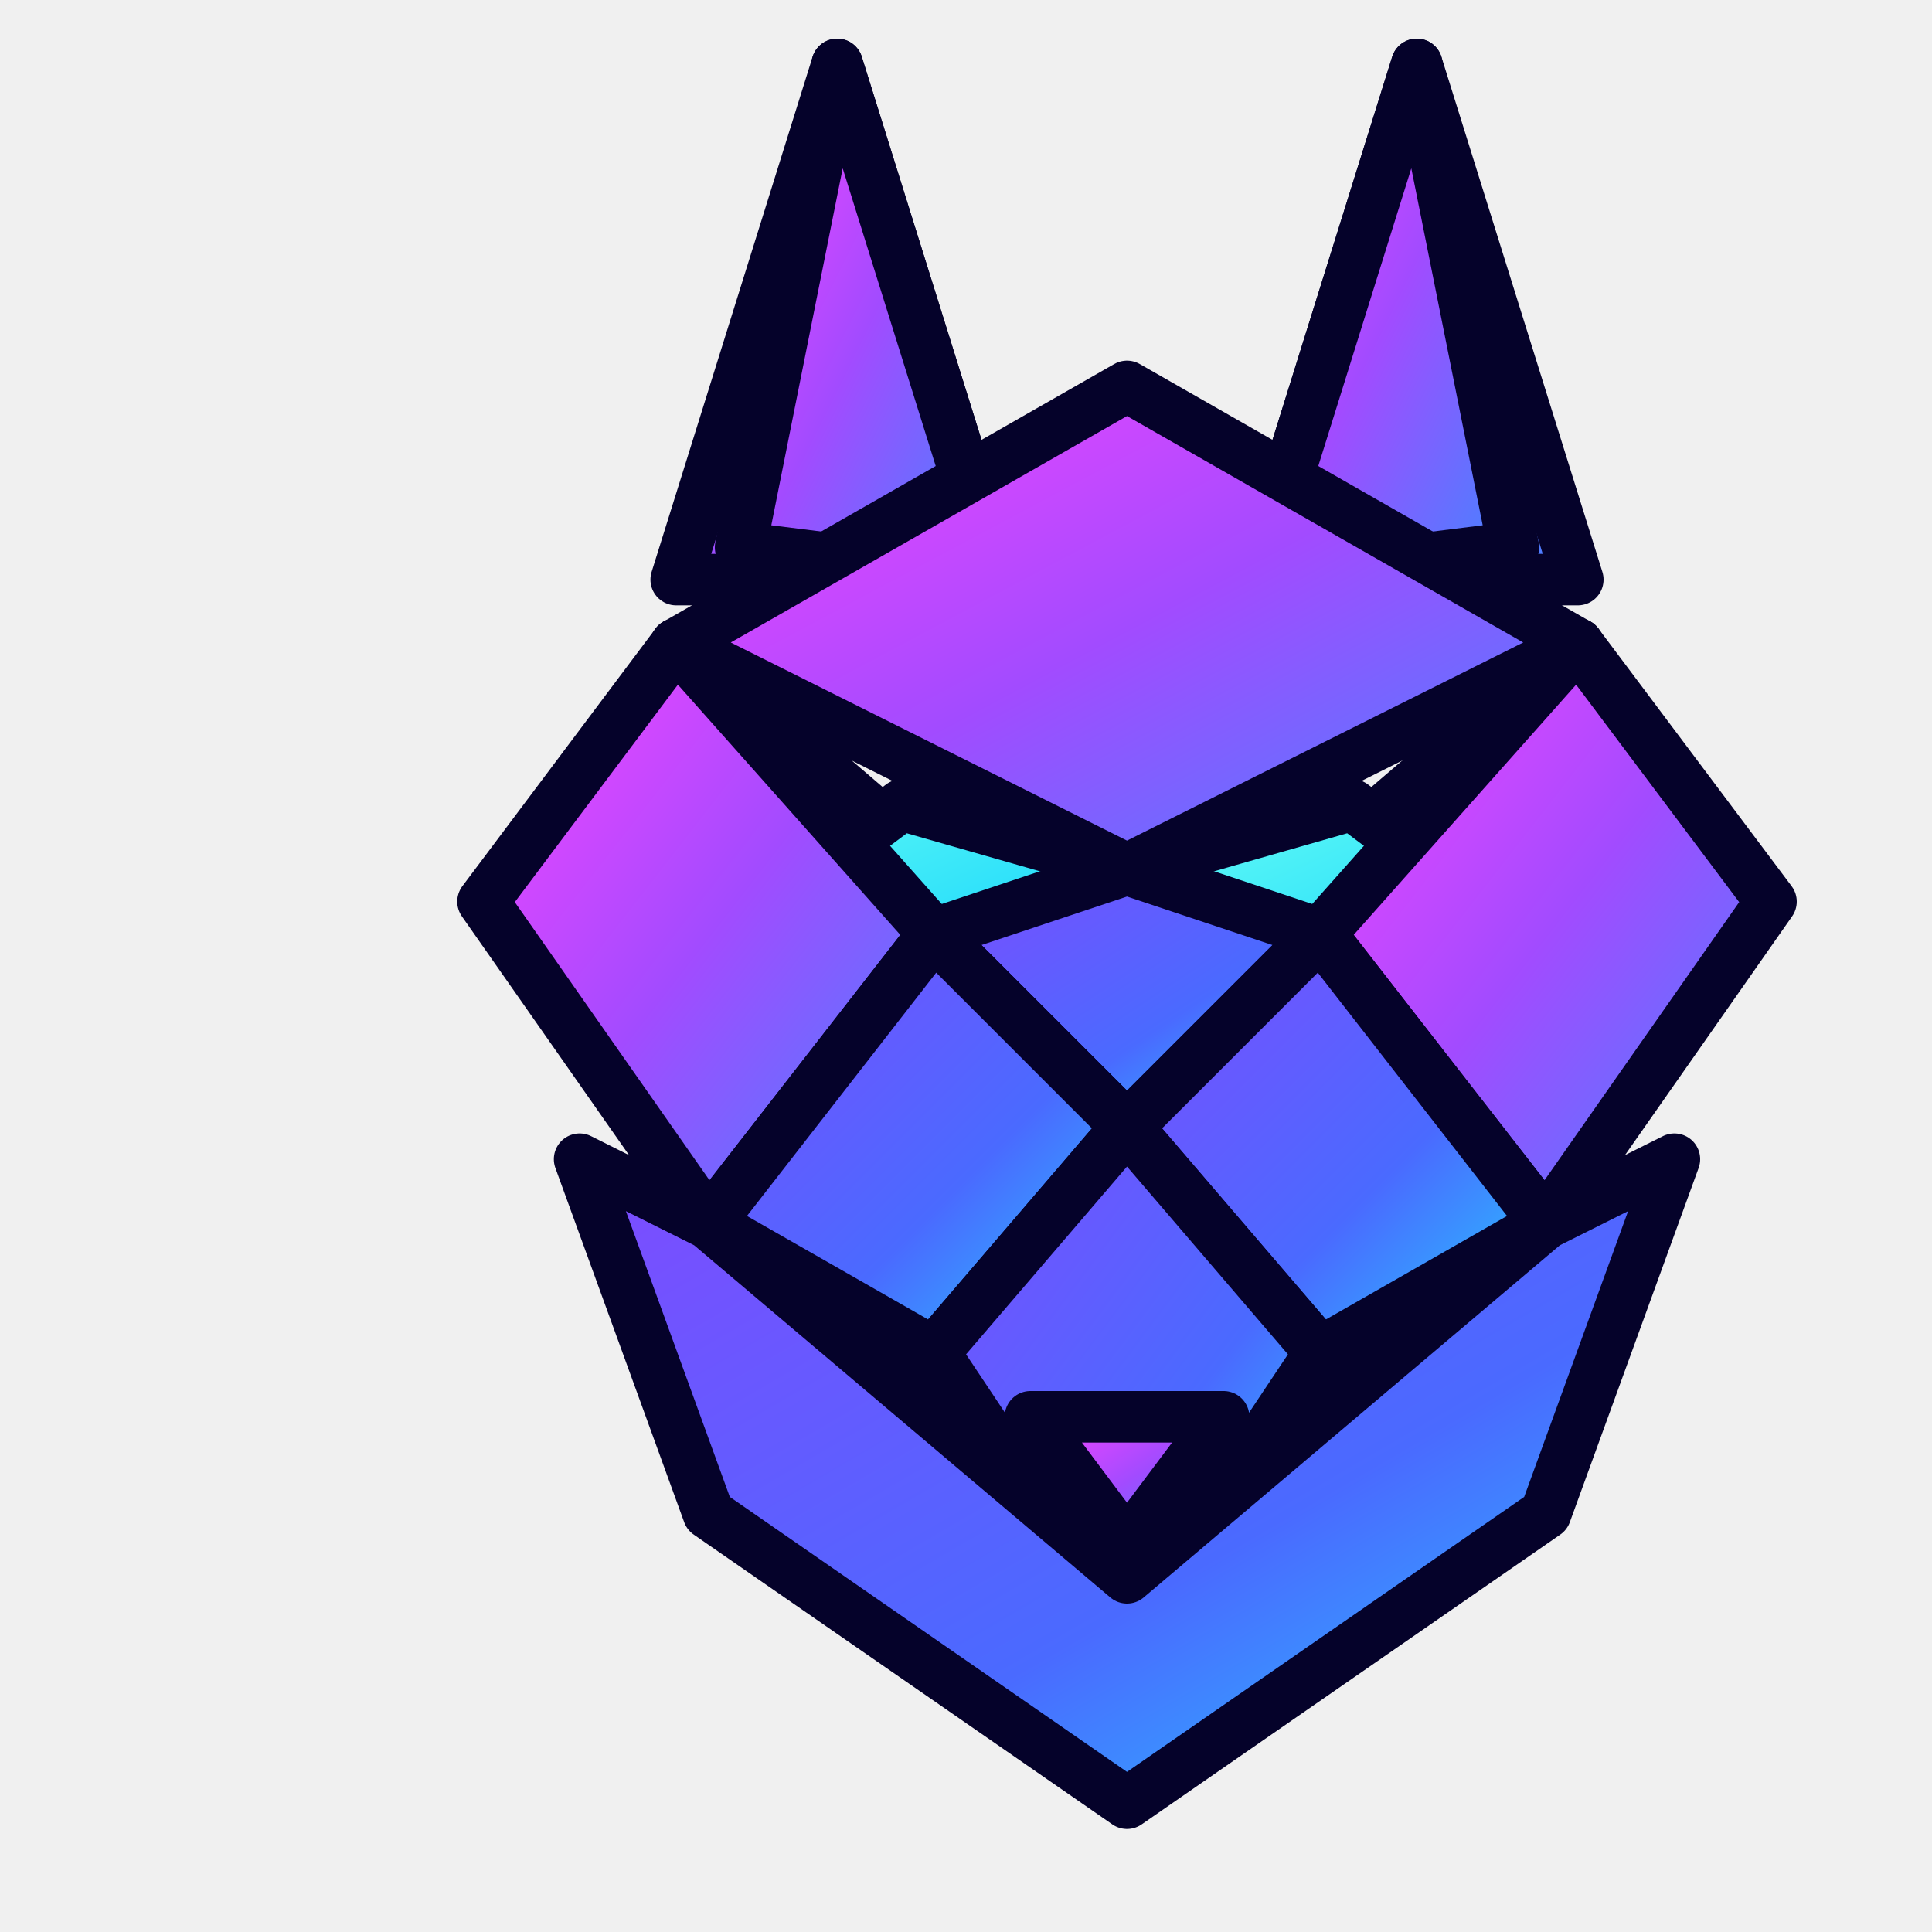
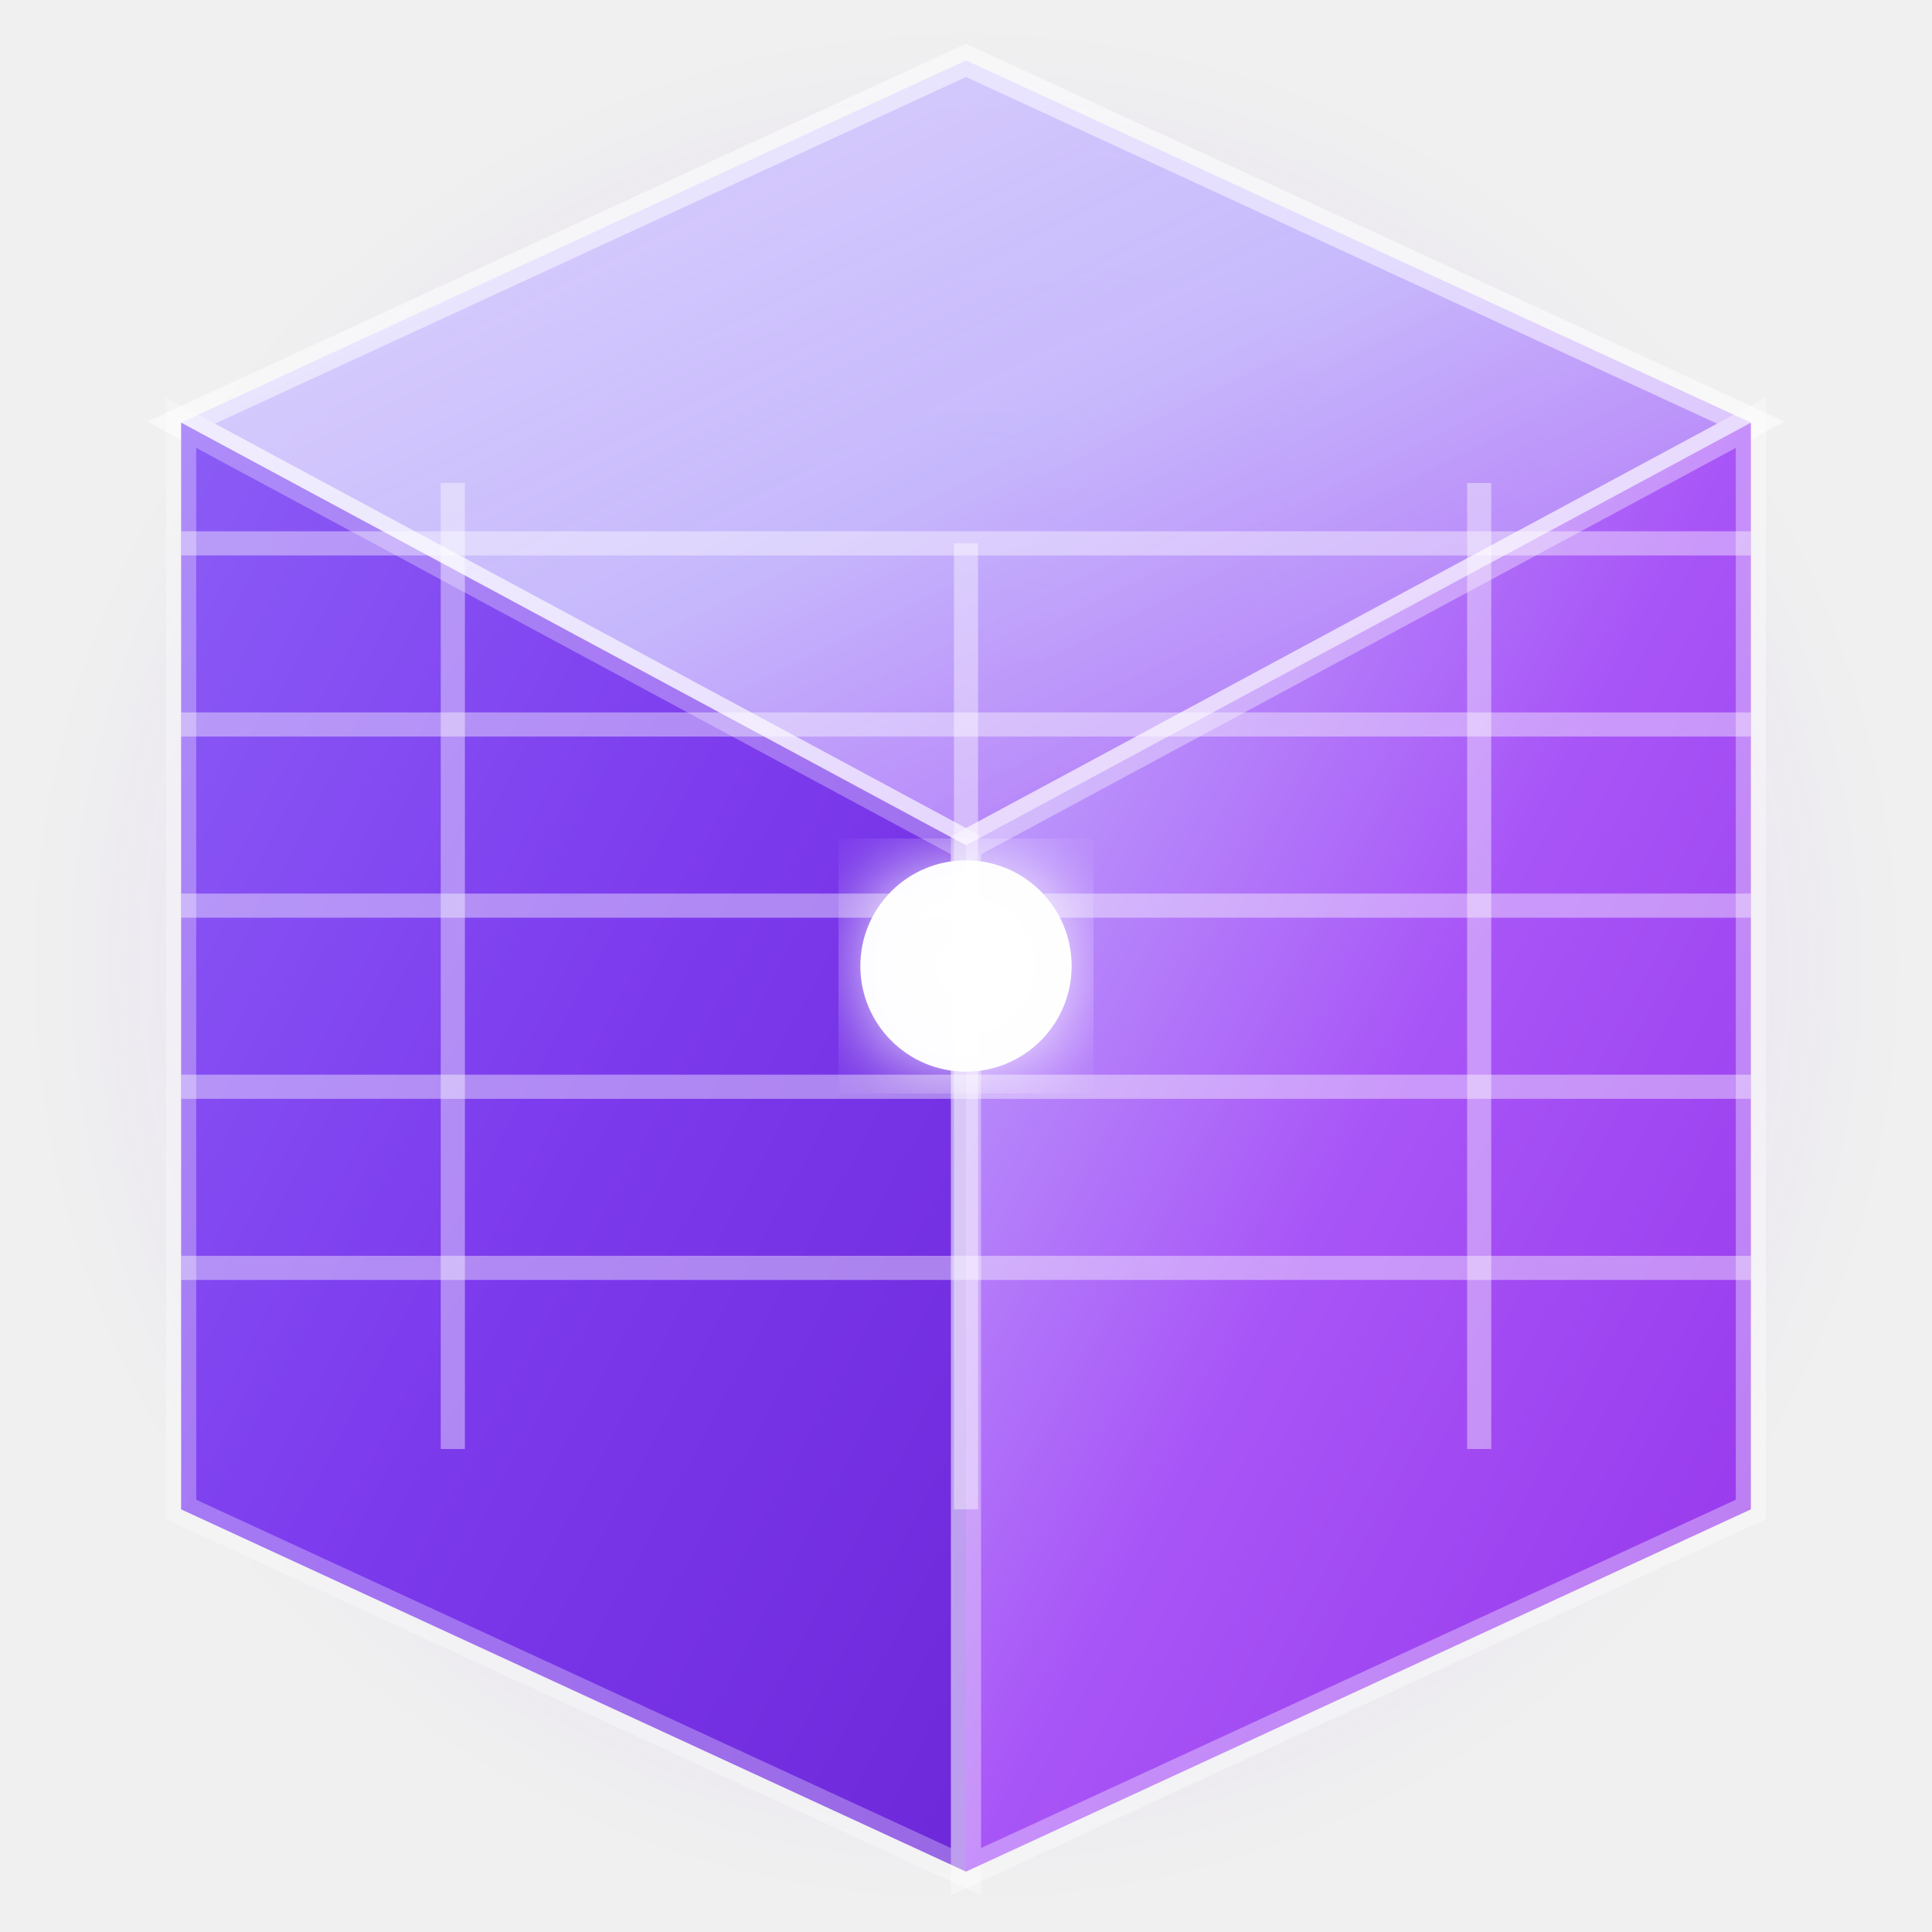
- <svg xmlns="http://www.w3.org/2000/svg" viewBox="0 0 120 120">
+ <svg xmlns="http://www.w3.org/2000/svg" width="64" height="64" viewBox="0 0 64 64" aria-label="LogicStamp Logo">
  <defs>
-     <linearGradient id="g1" x1="0" y1="0" x2="1" y2="1">
-       <stop offset="0%" stop-color="#ff44ff" />
-       <stop offset="50%" stop-color="#a24bff" />
-       <stop offset="100%" stop-color="#3f87ff" />
+     <radialGradient id="ls_halo" cx="50%" cy="50%" r="50%">
+       <stop offset="0%" stop-color="#9A56FF" stop-opacity="0.35" />
+       <stop offset="60%" stop-color="#9A56FF" stop-opacity="0.12" />
+       <stop offset="100%" stop-color="#9A56FF" stop-opacity="0" />
+     </radialGradient>
+     <linearGradient id="ls_faceTop" x1="0%" y1="0%" x2="100%" y2="100%">
+       <stop offset="0%" stop-color="#DDD6FE" stop-opacity="0.95" />
+       <stop offset="50%" stop-color="#C4B5FD" stop-opacity="0.9" />
+       <stop offset="100%" stop-color="#A855F7" stop-opacity="1" />
    </linearGradient>
-     <linearGradient id="g2" x1="0" y1="0" x2="1" y2="1">
-       <stop offset="0%" stop-color="#7f4bff" />
-       <stop offset="60%" stop-color="#4a6aff" />
-       <stop offset="100%" stop-color="#21d2ff" />
+     <linearGradient id="ls_faceLeft" x1="0%" y1="0%" x2="100%" y2="100%">
+       <stop offset="0%" stop-color="#8B5CF6" />
+       <stop offset="50%" stop-color="#7C3AED" />
+       <stop offset="100%" stop-color="#6D28D9" />
    </linearGradient>
-     <linearGradient id="eye" x1="0" y1="0" x2="1" y2="1">
-       <stop offset="0%" stop-color="#6afff4" />
-       <stop offset="100%" stop-color="#00caff" />
+     <linearGradient id="ls_faceRight" x1="0%" y1="0%" x2="100%" y2="100%">
+       <stop offset="0%" stop-color="#C4B5FD" />
+       <stop offset="50%" stop-color="#A855F7" />
+       <stop offset="100%" stop-color="#9333EA" />
    </linearGradient>
+     <filter id="ls_glow">
+       <feGaussianBlur stdDeviation="1.5" result="coloredBlur" />
+       <feMerge>
+         <feMergeNode in="coloredBlur" />
+         <feMergeNode in="SourceGraphic" />
+       </feMerge>
+     </filter>
  </defs>
-   <g transform="translate(10,4)" fill="none" stroke="#05022a" stroke-width="3.2" stroke-linejoin="round" stroke-linecap="round">
-     <polygon fill="url(#g1)" points="42,0 32,32 52,32" />
-     <polygon fill="url(#g1)" points="78,0 68,32 88,32" />
-     <polygon fill="url(#g1)" points="42,0 52,32 36,30" />
-     <polygon fill="url(#g1)" points="78,0 68,32 84,30" />
-     <polygon fill="url(#g1)" points="32,36 60,20 88,36 60,50" />
-     <polygon fill="url(#g1)" points="32,36 46,48 40,56 24,48" />
-     <polygon fill="url(#g1)" points="88,36 74,48 80,56 96,48" />
-     <polygon fill="url(#eye)" points="46,46 30,58 50,60 60,50" />
-     <polygon fill="url(#eye)" points="74,46 90,58 70,60 60,50" />
-     <polygon fill="url(#g1)" points="32,36 20,52 34,72 48,54" />
-     <polygon fill="url(#g1)" points="88,36 100,52 86,72 72,54" />
-     <polygon fill="url(#g2)" points="48,54 60,50 72,54 60,66" />
-     <polygon fill="url(#g2)" points="34,72 48,54 60,66 48,80" />
-     <polygon fill="url(#g2)" points="86,72 72,54 60,66 72,80" />
-     <polygon fill="url(#g2)" points="48,80 60,66 72,80 60,98" />
-     <polygon fill="url(#g1)" points="54,84 66,84 60,92" />
-     <polygon fill="url(#g2)" points="26,68 34,90 60,108 86,90 94,68 86,72 60,94 34,72" />
+   <circle cx="32" cy="32" r="31" fill="url(#ls_halo)" />
+   <g>
+     <polygon points="32,2 6,14 32,28 58,14" fill="url(#ls_faceTop)" stroke="rgba(255,255,255,0.5)" stroke-width="1" />
+     <polygon points="6,14 6,50 32,62 32,28" fill="url(#ls_faceLeft)" stroke="rgba(255,255,255,0.3)" stroke-width="1" />
+     <polygon points="58,14 58,50 32,62 32,28" fill="url(#ls_faceRight)" stroke="rgba(255,255,255,0.35)" stroke-width="1" />
+     <g stroke="rgba(255,255,255,0.4)" stroke-width="0.8">
+       <line x1="15" y1="16" x2="15" y2="48" />
+       <line x1="32" y1="18" x2="32" y2="50" />
+       <line x1="49" y1="16" x2="49" y2="48" />
+       <line x1="6" y1="18" x2="58" y2="18" />
+       <line x1="6" y1="24" x2="58" y2="24" />
+       <line x1="6" y1="30" x2="58" y2="30" />
+       <line x1="6" y1="36" x2="58" y2="36" />
+       <line x1="6" y1="42" x2="58" y2="42" />
+     </g>
+     <circle cx="32" cy="32" r="3.5" fill="white" fill-opacity="0.98" filter="url(#ls_glow)" />
  </g>
</svg>
